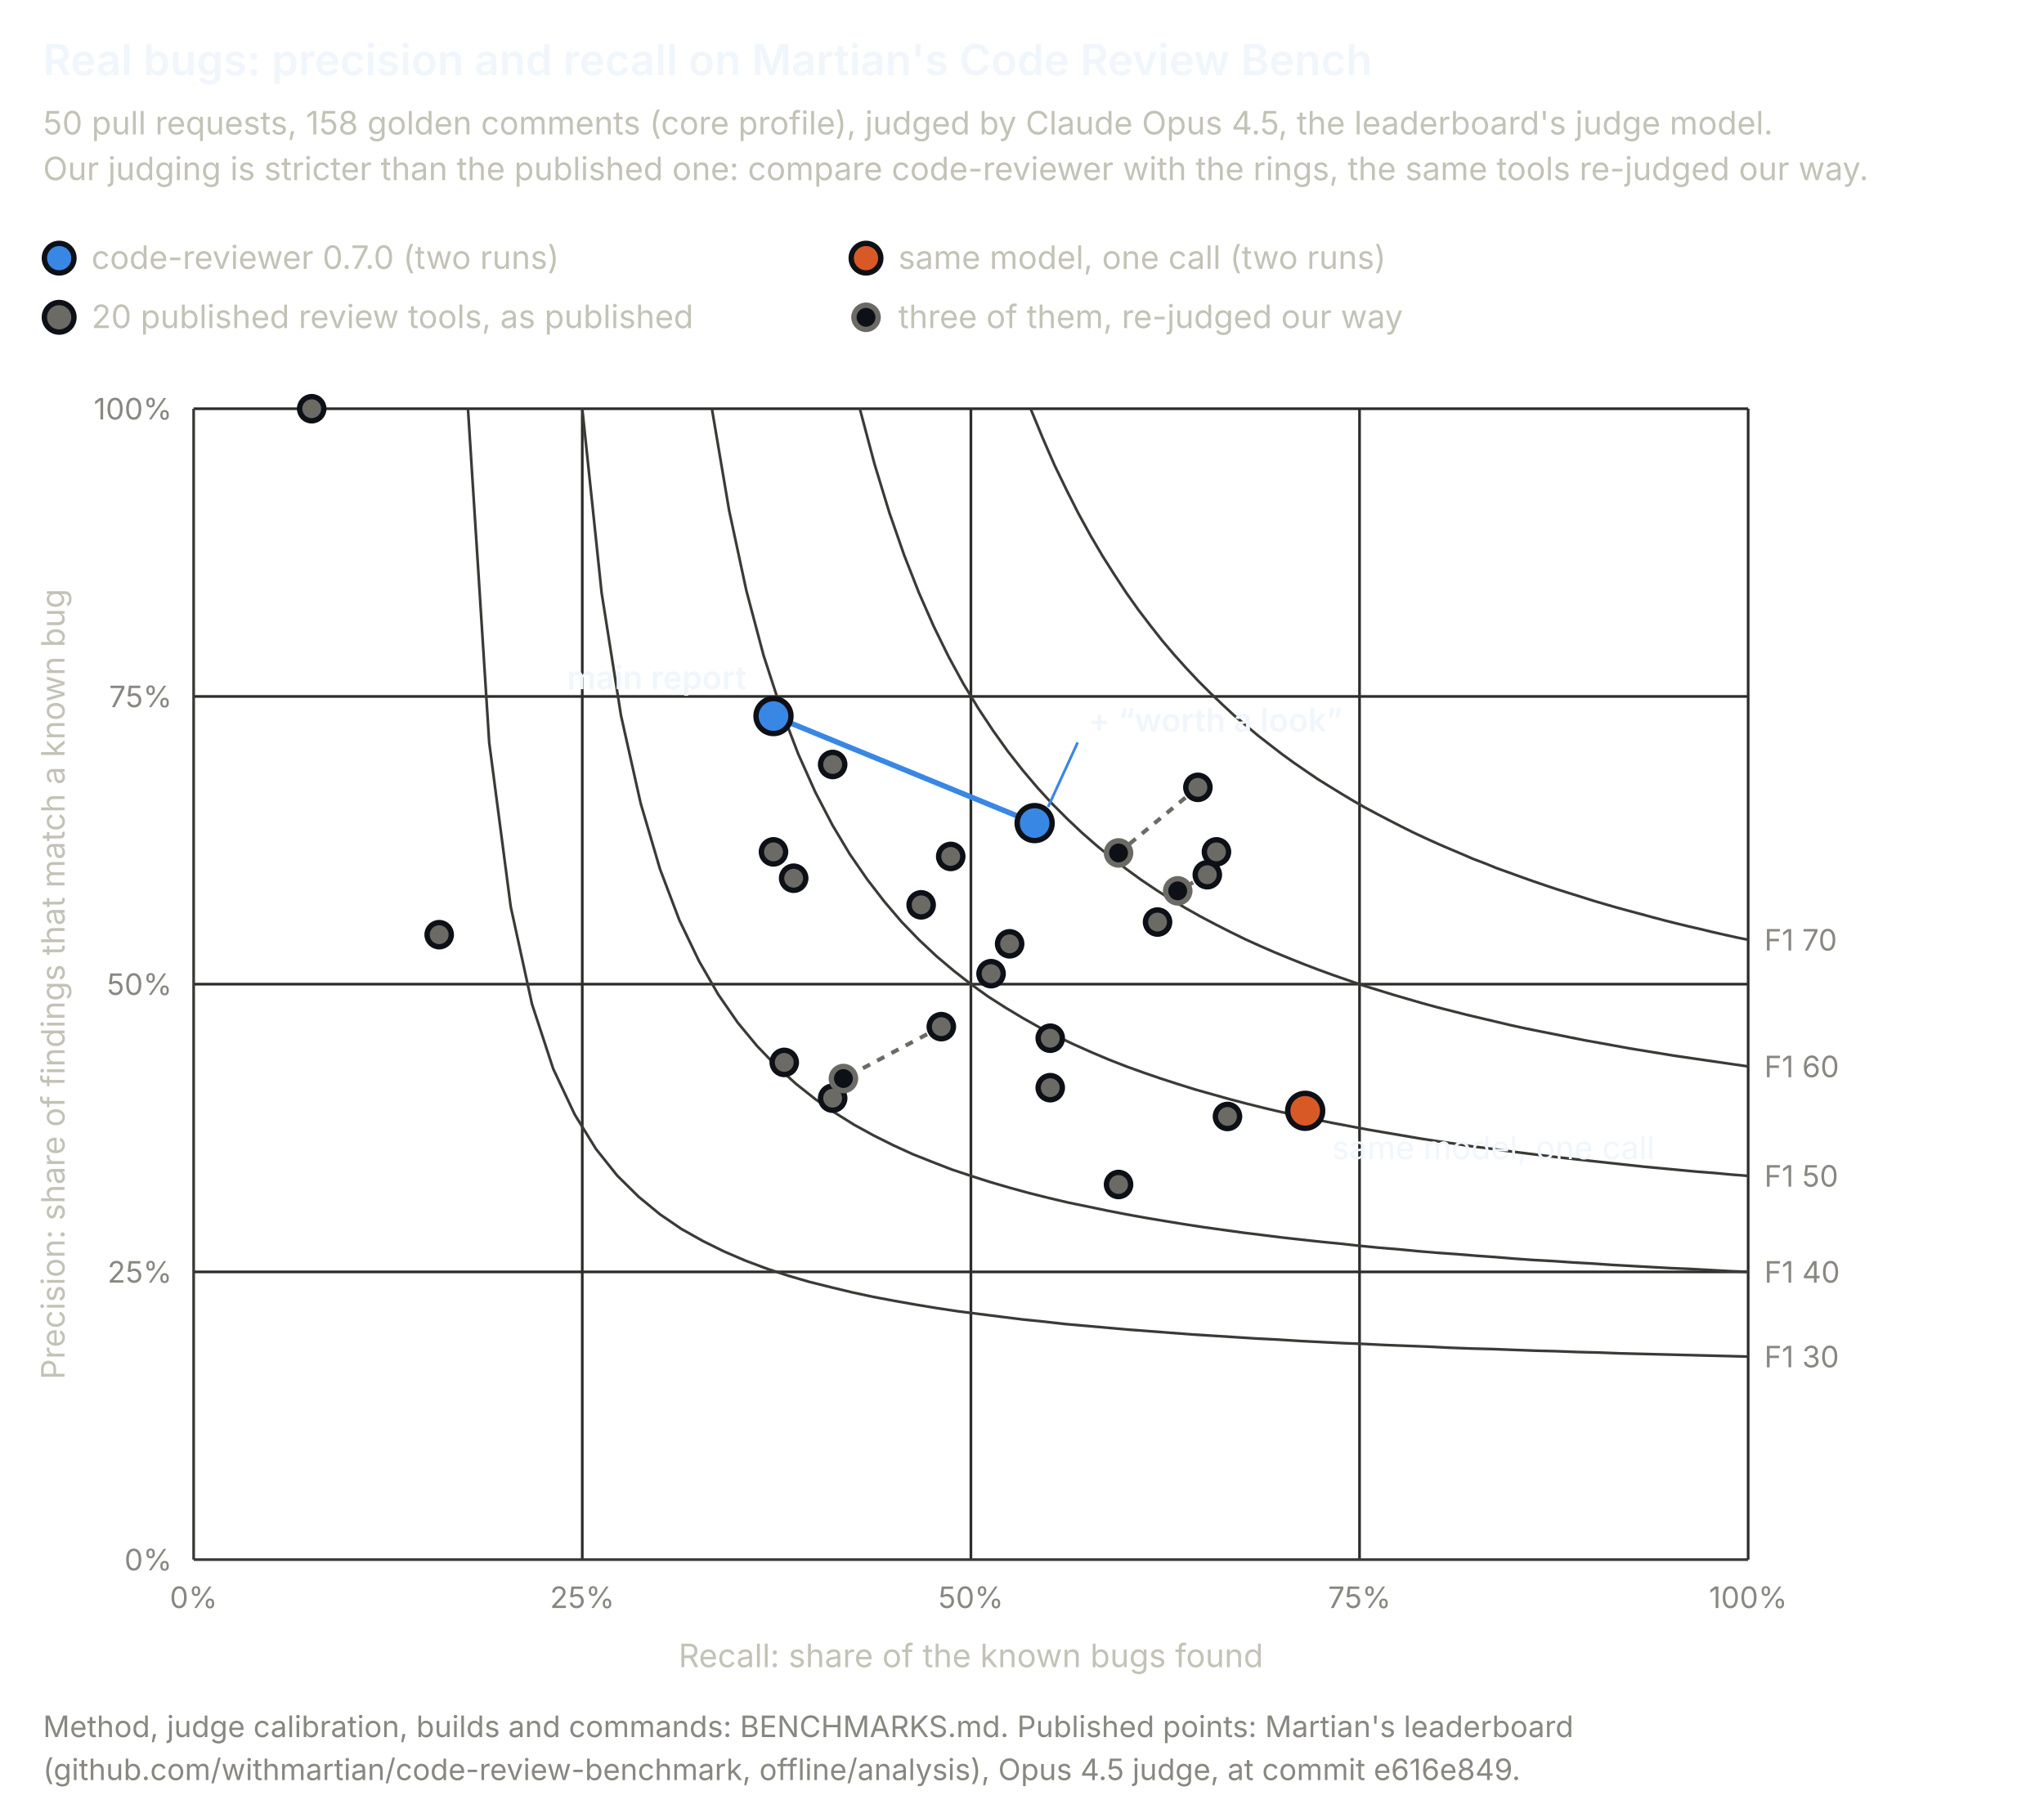
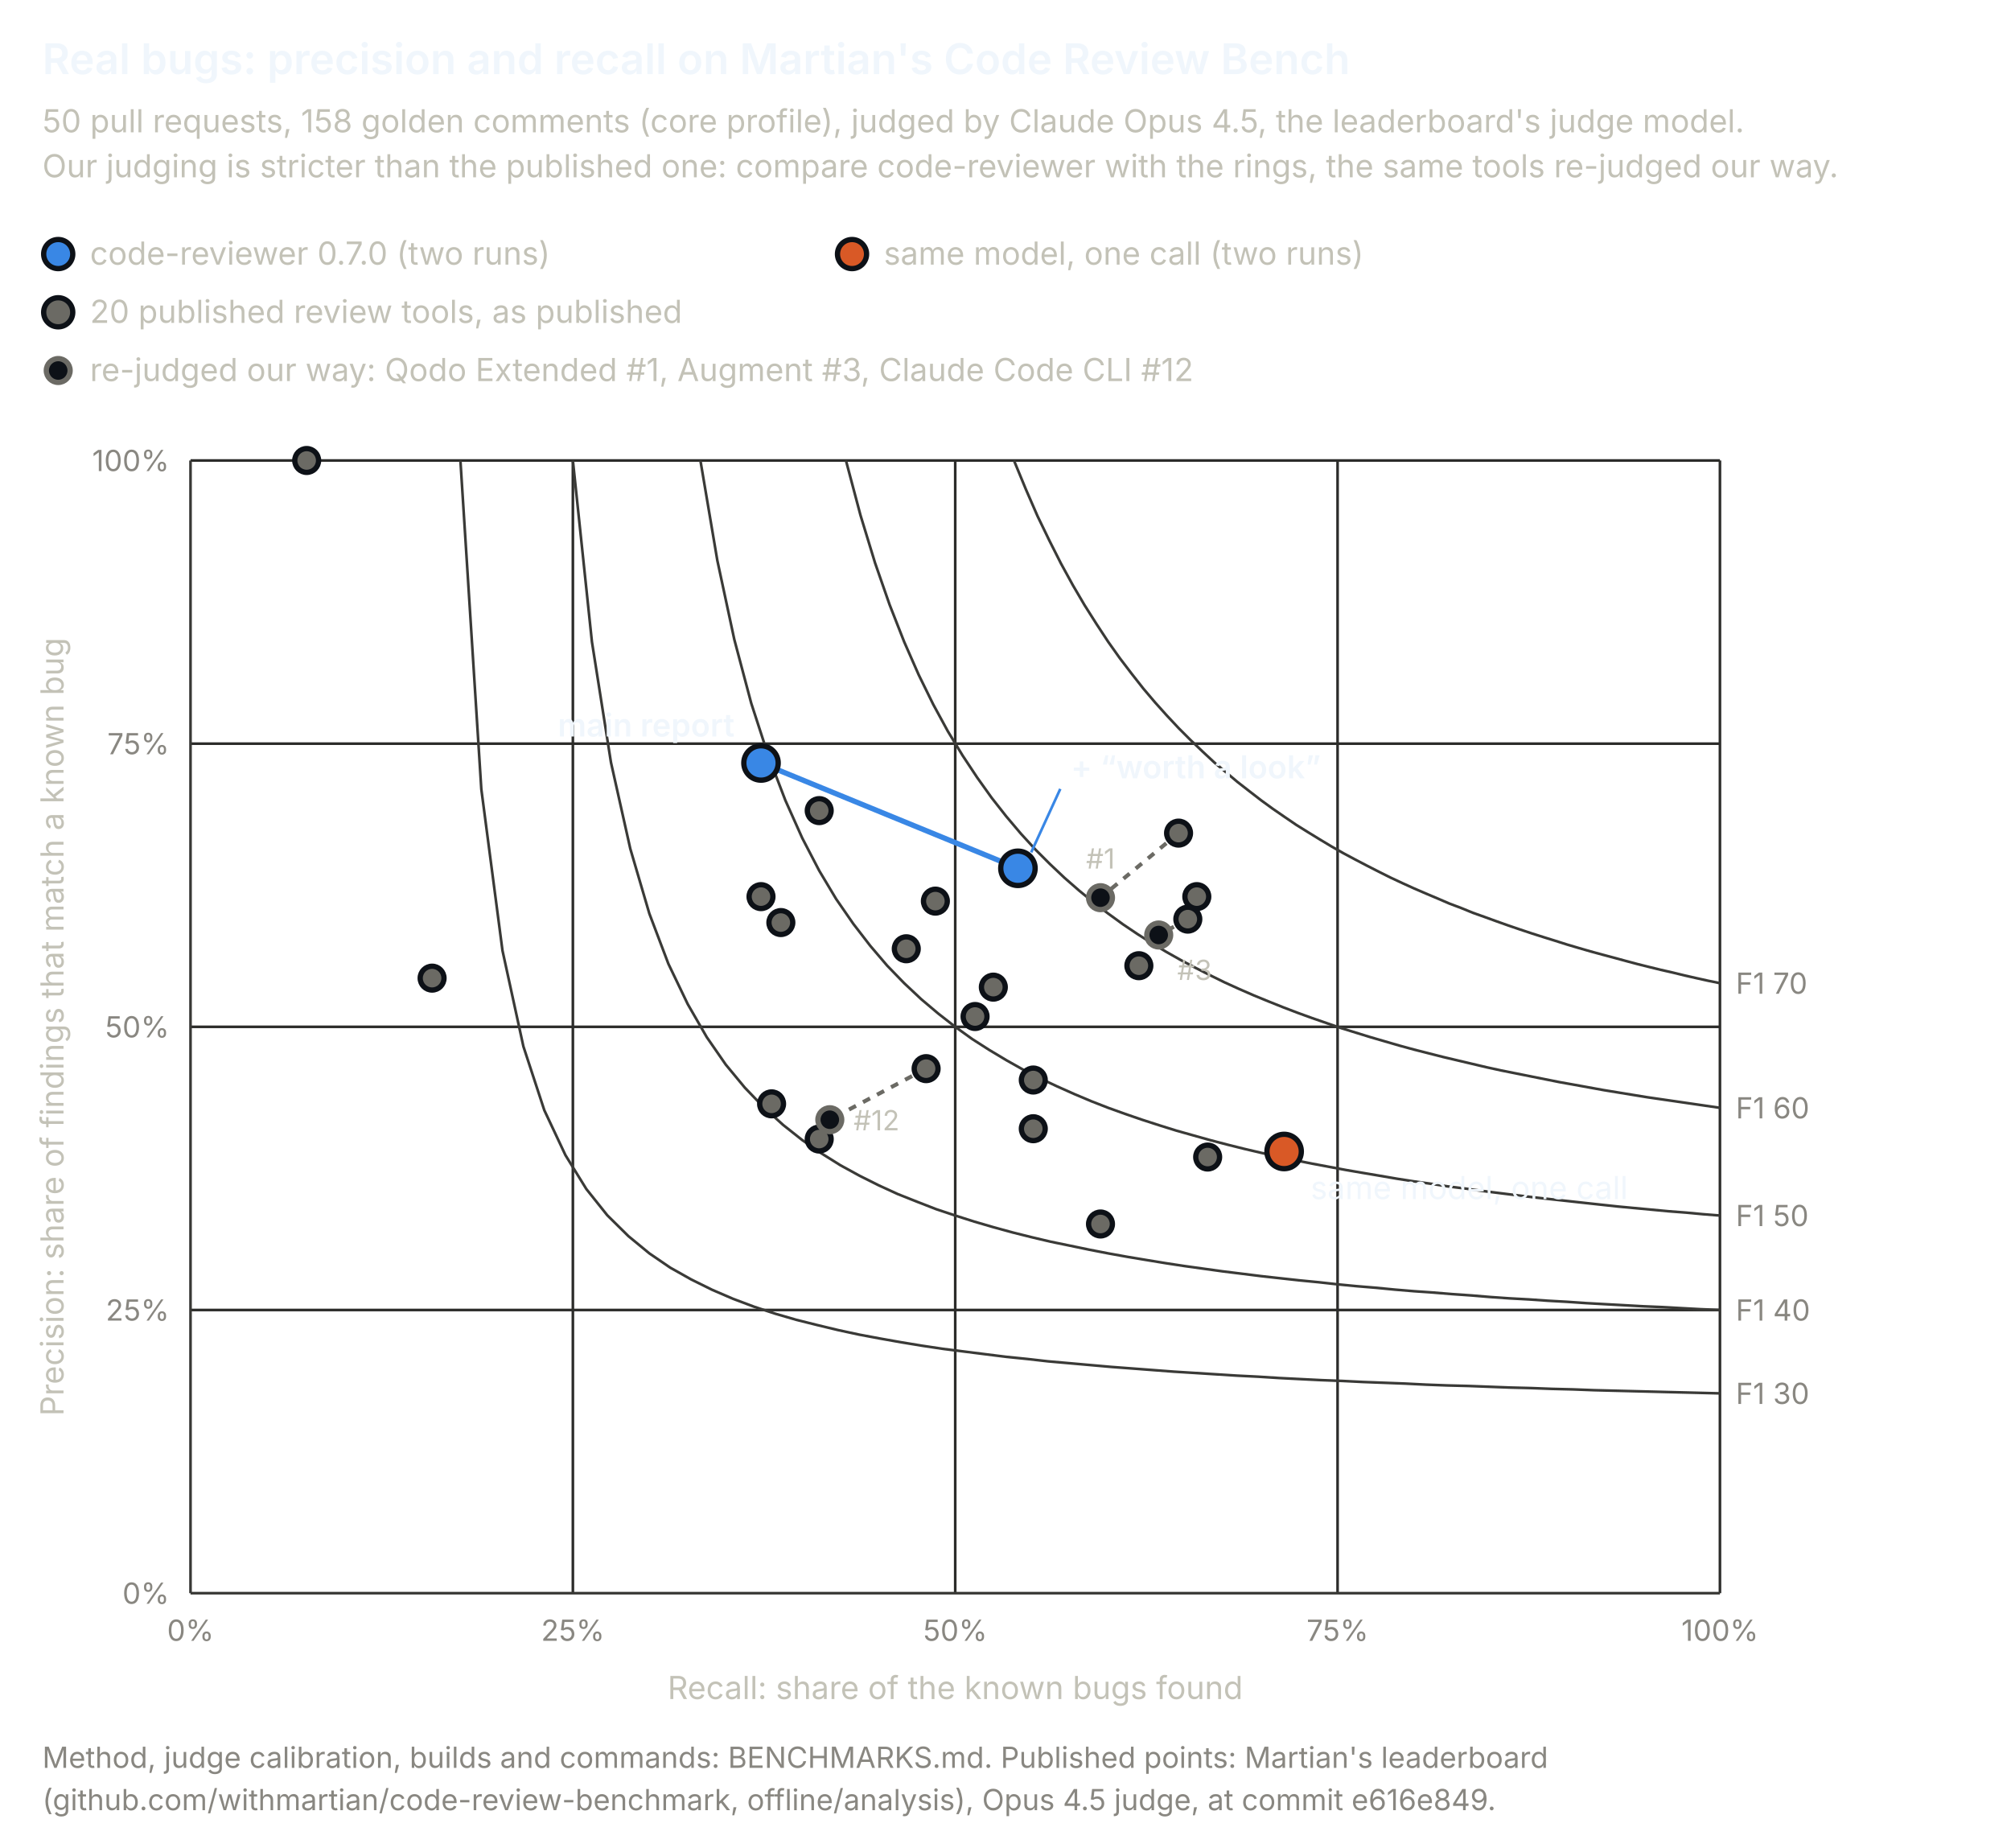
- <svg xmlns="http://www.w3.org/2000/svg" width="760" height="676" viewBox="0 0 760 676" role="img" aria-label="Precision against recall on real bugs, Martian Code Review Bench, Opus 4.5 judge: code-reviewer 0.7.0 main report 73.3 precision 37.3 recall, with worth-a-look findings 64.0 and 54.1; the same model asked once 39.0 and 71.5; 20 published tools between 32.6 and 100.0 precision as published; three of them re-judged our way: 67.1/64.6 published, 61.4/59.5 re-judged; 59.5/65.2 published, 58.1/63.3 re-judged; 46.3/48.1 published, 41.8/41.8 re-judged" font-family="system-ui, -apple-system, &quot;Segoe UI&quot;, sans-serif">
+ <svg xmlns="http://www.w3.org/2000/svg" width="760" height="698" viewBox="0 0 760 698" role="img" aria-label="Precision against recall on real bugs, Martian Code Review Bench, Opus 4.5 judge: code-reviewer 0.7.0 main report 73.3 precision 37.3 recall, with worth-a-look findings 64.0 and 54.1; the same model asked once 39.0 and 71.5; 20 published tools between 32.6 and 100.0 precision as published; re-judged our way (Qodo Extended #1, Augment #3, Claude Code CLI #12): #1 67.1/64.6 published, 61.4/59.5 re-judged; #3 59.5/65.2 published, 58.1/63.3 re-judged; #12 46.3/48.1 published, 41.8/41.8 re-judged" font-family="system-ui, -apple-system, &quot;Segoe UI&quot;, sans-serif">
  <text x="16.0" y="28.0" font-size="16" fill="#f0f6fc" font-weight="600">Real bugs: precision and recall on Martian's Code Review Bench</text>
  <text x="16.0" y="50.0" font-size="12" fill="#c3c2b7">50 pull requests, 158 golden comments (core profile), judged by Claude Opus 4.5, the leaderboard's judge model.</text>
  <text x="16.0" y="67.0" font-size="12" fill="#c3c2b7">Our judging is stricter than the published one: compare code-reviewer with the rings, the same tools re-judged our way.</text>
  <circle cx="22.0" cy="96.0" r="5.5" fill="#3987e5" stroke="#0d1117" stroke-width="2" />
  <text x="34.0" y="100.0" font-size="12" fill="#c3c2b7">code-reviewer 0.7.0 (two runs)</text>
  <circle cx="322.0" cy="96.0" r="5.5" fill="#d95926" stroke="#0d1117" stroke-width="2" />
  <text x="334.0" y="100.0" font-size="12" fill="#c3c2b7">same model, one call (two runs)</text>
  <circle cx="22.0" cy="118.0" r="5.5" fill="#6b6a64" stroke="#0d1117" stroke-width="2" />
  <text x="34.0" y="122.0" font-size="12" fill="#c3c2b7">20 published review tools, as published</text>
-   <circle cx="322.0" cy="118.0" r="4.5" fill="#0d1117" stroke="#6b6a64" stroke-width="2" />
-   <text x="334.0" y="122.0" font-size="12" fill="#c3c2b7">three of them, re-judged our way</text>
-   <line x1="216.5" y1="580" x2="216.5" y2="152" stroke="#2c2c2a" stroke-width="1" />
-   <line x1="72" y1="473.0" x2="650" y2="473.0" stroke="#2c2c2a" stroke-width="1" />
-   <line x1="361.0" y1="580" x2="361.0" y2="152" stroke="#2c2c2a" stroke-width="1" />
-   <line x1="72" y1="366.0" x2="650" y2="366.0" stroke="#2c2c2a" stroke-width="1" />
-   <line x1="505.5" y1="580" x2="505.5" y2="152" stroke="#2c2c2a" stroke-width="1" />
-   <line x1="72" y1="259.0" x2="650" y2="259.0" stroke="#2c2c2a" stroke-width="1" />
-   <line x1="650.0" y1="580" x2="650.0" y2="152" stroke="#2c2c2a" stroke-width="1" />
-   <line x1="72" y1="152.0" x2="650" y2="152.0" stroke="#2c2c2a" stroke-width="1" />
-   <line x1="72" y1="580" x2="650" y2="580" stroke="#383835" stroke-width="1" />
-   <line x1="72" y1="580" x2="72" y2="152" stroke="#383835" stroke-width="1" />
-   <text x="72.0" y="598.0" font-size="11" fill="#898781" text-anchor="middle">0%</text>
-   <text x="64.0" y="584.0" font-size="11" fill="#898781" text-anchor="end">0%</text>
-   <text x="216.5" y="598.0" font-size="11" fill="#898781" text-anchor="middle">25%</text>
-   <text x="64.0" y="477.0" font-size="11" fill="#898781" text-anchor="end">25%</text>
-   <text x="361.0" y="598.0" font-size="11" fill="#898781" text-anchor="middle">50%</text>
-   <text x="64.0" y="370.0" font-size="11" fill="#898781" text-anchor="end">50%</text>
-   <text x="505.5" y="598.0" font-size="11" fill="#898781" text-anchor="middle">75%</text>
-   <text x="64.0" y="263.0" font-size="11" fill="#898781" text-anchor="end">75%</text>
-   <text x="650.0" y="598.0" font-size="11" fill="#898781" text-anchor="middle">100%</text>
-   <text x="64.0" y="156.0" font-size="11" fill="#898781" text-anchor="end">100%</text>
-   <text x="361.0" y="620.0" font-size="12" fill="#c3c2b7" text-anchor="middle">Recall: share of the known bugs found</text>
-   <text x="24" y="366.0" font-size="12" fill="#c3c2b7" text-anchor="middle" transform="rotate(-90 24 366.0)">Precision: share of findings that match a known bug</text>
-   <polyline points="174.0,152.0 181.9,276.2 189.9,337.2 197.8,373.4 205.7,397.5 213.7,414.5 221.6,427.3 229.5,437.2 237.5,445.1 245.4,451.6 253.3,457.0 261.3,461.5 269.2,465.4 277.1,468.8 285.1,471.8 293.0,474.4 300.9,476.7 308.9,478.7 316.8,480.6 324.7,482.3 332.7,483.8 340.6,485.2 348.5,486.5 356.5,487.7 364.4,488.7 372.3,489.7 380.3,490.7 388.2,491.5 396.1,492.4 404.1,493.1 412.0,493.8 419.9,494.5 427.9,495.1 435.8,495.7 443.7,496.3 451.7,496.8 459.6,497.3 467.5,497.8 475.5,498.2 483.4,498.7 491.3,499.1 499.3,499.5 507.2,499.8 515.1,500.2 523.1,500.5 531.0,500.8 538.9,501.2 546.9,501.5 554.8,501.7 562.7,502.0 570.7,502.3 578.6,502.5 586.5,502.8 594.5,503.0 602.4,503.3 610.3,503.5 618.3,503.7 626.2,503.9 634.1,504.1 642.1,504.3 650.0,504.5" fill="none" stroke="#3a3a37" stroke-width="1" />
-   <text x="656.0" y="508.5" font-size="11" fill="#898781">F1 30</text>
-   <polyline points="216.5,152.0 223.7,220.5 230.9,266.1 238.2,298.7 245.4,323.2 252.6,342.2 259.9,357.4 267.1,369.9 274.3,380.3 281.5,389.0 288.8,396.6 296.0,403.1 303.2,408.8 310.4,413.8 317.6,418.3 324.9,422.3 332.1,425.9 339.3,429.2 346.6,432.1 353.8,434.9 361.0,437.3 368.2,439.6 375.4,441.7 382.7,443.7 389.9,445.5 397.1,447.2 404.4,448.7 411.6,450.2 418.8,451.6 426.0,452.9 433.2,454.1 440.5,455.3 447.7,456.4 454.9,457.4 462.1,458.4 469.4,459.3 476.6,460.2 483.8,461.0 491.1,461.8 498.3,462.5 505.5,463.3 512.7,464.0 520.0,464.6 527.2,465.3 534.4,465.9 541.6,466.4 548.9,467.0 556.1,467.5 563.3,468.1 570.5,468.6 577.8,469.0 585.0,469.5 592.2,469.9 599.4,470.4 606.6,470.8 613.9,471.2 621.1,471.6 628.3,471.9 635.5,472.3 642.8,472.7 650.0,473.0" fill="none" stroke="#3a3a37" stroke-width="1" />
-   <text x="656.0" y="477.0" font-size="11" fill="#898781">F1 40</text>
-   <polyline points="264.7,152.0 271.1,189.8 277.5,219.6 283.9,243.7 290.4,263.7 296.8,280.4 303.2,294.7 309.6,307.0 316.0,317.7 322.5,327.1 328.9,335.4 335.3,342.9 341.7,349.5 348.2,355.6 354.6,361.0 361.0,366.0 367.4,370.6 373.8,374.7 380.3,378.6 386.7,382.2 393.1,385.5 399.5,388.5 406.0,391.4 412.4,394.1 418.8,396.6 425.2,398.9 431.6,401.1 438.1,403.2 444.5,405.2 450.9,407.0 457.3,408.8 463.8,410.5 470.2,412.1 476.6,413.6 483.0,415.0 489.4,416.4 495.9,417.7 502.3,418.9 508.7,420.1 515.1,421.2 521.6,422.3 528.0,423.4 534.4,424.4 540.8,425.3 547.2,426.3 553.7,427.1 560.1,428.0 566.5,428.8 572.9,429.6 579.4,430.4 585.8,431.1 592.2,431.8 598.6,432.5 605.0,433.2 611.5,433.9 617.9,434.5 624.3,435.1 630.7,435.7 637.2,436.2 643.6,436.8 650.0,437.3" fill="none" stroke="#3a3a37" stroke-width="1" />
-   <text x="656.0" y="441.3" font-size="11" fill="#898781">F1 50</text>
-   <polyline points="319.7,152.0 325.2,172.7 330.7,190.7 336.2,206.5 341.7,220.5 347.2,233.0 352.7,244.2 358.2,254.3 363.8,263.5 369.3,271.8 374.8,279.5 380.3,286.5 385.8,293.0 391.3,299.0 396.8,304.5 402.3,309.7 407.8,314.5 413.3,319.0 418.8,323.2 424.3,327.2 429.8,330.9 435.3,334.4 440.8,337.7 446.3,340.8 451.8,343.7 457.3,346.5 462.8,349.2 468.3,351.7 473.8,354.1 479.4,356.4 484.9,358.6 490.4,360.7 495.9,362.7 501.4,364.6 506.9,366.5 512.4,368.2 517.9,369.9 523.4,371.5 528.9,373.1 534.4,374.6 539.9,376.0 545.4,377.4 550.9,378.7 556.4,380.0 561.9,381.3 567.4,382.5 572.9,383.6 578.4,384.7 583.9,385.8 589.4,386.9 595.0,387.9 600.5,388.9 606.0,389.9 611.5,390.8 617.0,391.7 622.5,392.6 628.0,393.4 633.5,394.2 639.0,395.0 644.5,395.8 650.0,396.6" fill="none" stroke="#3a3a37" stroke-width="1" />
-   <text x="656.0" y="400.6" font-size="11" fill="#898781">F1 60</text>
-   <polyline points="383.2,152.0 387.7,162.9 392.1,173.0 396.6,182.3 401.0,191.0 405.5,199.2 409.9,206.7 414.4,213.8 418.8,220.5 423.2,226.7 427.7,232.6 432.1,238.2 436.6,243.5 441.0,248.4 445.5,253.2 449.9,257.6 454.4,261.9 458.8,266.0 463.3,269.8 467.7,273.5 472.2,277.0 476.6,280.4 481.0,283.6 485.5,286.7 489.9,289.7 494.4,292.5 498.8,295.2 503.3,297.9 507.7,300.4 512.2,302.8 516.6,305.1 521.1,307.4 525.5,309.6 530.0,311.7 534.4,313.7 538.8,315.6 543.3,317.5 547.7,319.4 552.2,321.1 556.6,322.9 561.1,324.5 565.5,326.1 570.0,327.7 574.4,329.2 578.9,330.7 583.3,332.1 587.8,333.5 592.2,334.9 596.6,336.2 601.1,337.5 605.5,338.7 610.0,339.9 614.4,341.1 618.9,342.3 623.3,343.4 627.8,344.5 632.2,345.5 636.7,346.6 641.1,347.6 645.6,348.6 650.0,349.5" fill="none" stroke="#3a3a37" stroke-width="1" />
-   <text x="656.0" y="353.5" font-size="11" fill="#898781">F1 70</text>
-   <line x1="445.4" y1="292.8" x2="415.9" y2="317.2" stroke="#6b6a64" stroke-width="1.5" stroke-dasharray="3 3" />
-   <line x1="448.9" y1="325.3" x2="437.9" y2="331.3" stroke="#6b6a64" stroke-width="1.5" stroke-dasharray="3 3" />
-   <line x1="350.0" y1="381.8" x2="313.6" y2="401.1" stroke="#6b6a64" stroke-width="1.5" stroke-dasharray="3 3" />
-   <circle cx="445.4" cy="292.8" r="4.5" fill="#6b6a64" stroke="#0d1117" stroke-width="2" />
-   <circle cx="452.3" cy="316.8" r="4.5" fill="#6b6a64" stroke="#0d1117" stroke-width="2" />
-   <circle cx="448.9" cy="325.3" r="4.5" fill="#6b6a64" stroke="#0d1117" stroke-width="2" />
-   <circle cx="430.4" cy="342.9" r="4.5" fill="#6b6a64" stroke="#0d1117" stroke-width="2" />
-   <circle cx="353.5" cy="318.5" r="4.5" fill="#6b6a64" stroke="#0d1117" stroke-width="2" />
-   <circle cx="375.4" cy="351.0" r="4.5" fill="#6b6a64" stroke="#0d1117" stroke-width="2" />
-   <circle cx="309.6" cy="284.3" r="4.5" fill="#6b6a64" stroke="#0d1117" stroke-width="2" />
-   <circle cx="342.5" cy="336.5" r="4.5" fill="#6b6a64" stroke="#0d1117" stroke-width="2" />
-   <circle cx="368.5" cy="362.1" r="4.5" fill="#6b6a64" stroke="#0d1117" stroke-width="2" />
-   <circle cx="390.5" cy="386.1" r="4.5" fill="#6b6a64" stroke="#0d1117" stroke-width="2" />
-   <circle cx="456.4" cy="415.2" r="4.5" fill="#6b6a64" stroke="#0d1117" stroke-width="2" />
-   <circle cx="350.0" cy="381.8" r="4.5" fill="#6b6a64" stroke="#0d1117" stroke-width="2" />
-   <circle cx="390.5" cy="404.5" r="4.5" fill="#6b6a64" stroke="#0d1117" stroke-width="2" />
-   <circle cx="295.1" cy="326.6" r="4.5" fill="#6b6a64" stroke="#0d1117" stroke-width="2" />
-   <circle cx="287.6" cy="316.8" r="4.5" fill="#6b6a64" stroke="#0d1117" stroke-width="2" />
-   <circle cx="415.9" cy="440.5" r="4.5" fill="#6b6a64" stroke="#0d1117" stroke-width="2" />
-   <circle cx="309.6" cy="408.4" r="4.5" fill="#6b6a64" stroke="#0d1117" stroke-width="2" />
-   <circle cx="291.6" cy="395.1" r="4.5" fill="#6b6a64" stroke="#0d1117" stroke-width="2" />
-   <circle cx="163.3" cy="347.6" r="4.5" fill="#6b6a64" stroke="#0d1117" stroke-width="2" />
-   <circle cx="115.9" cy="152.0" r="4.5" fill="#6b6a64" stroke="#0d1117" stroke-width="2" />
-   <circle cx="415.9" cy="317.2" r="4.5" fill="#0d1117" stroke="#6b6a64" stroke-width="2" />
-   <circle cx="437.9" cy="331.3" r="4.5" fill="#0d1117" stroke="#6b6a64" stroke-width="2" />
-   <circle cx="313.6" cy="401.1" r="4.5" fill="#0d1117" stroke="#6b6a64" stroke-width="2" />
-   <line x1="287.6" y1="266.3" x2="384.7" y2="306.1" stroke="#3987e5" stroke-width="2" />
-   <circle cx="287.6" cy="266.3" r="6.5" fill="#3987e5" stroke="#0d1117" stroke-width="2" />
-   <circle cx="384.7" cy="306.1" r="6.5" fill="#3987e5" stroke="#0d1117" stroke-width="2" />
-   <circle cx="485.3" cy="413.1" r="6.5" fill="#d95926" stroke="#0d1117" stroke-width="2" />
-   <text x="277.6" y="256.3" font-size="12" fill="#f0f6fc" text-anchor="end" font-weight="600">main report</text>
-   <line x1="389.7" y1="300.1" x2="400.7" y2="276.1" stroke="#3987e5" stroke-width="1" />
-   <text x="404.7" y="272.1" font-size="12" fill="#f0f6fc" font-weight="600">+ “worth a look”</text>
-   <text x="495.3" y="431.1" font-size="12" fill="#f0f6fc">same model, one call</text>
-   <text x="16.0" y="646.0" font-size="11" fill="#898781">Method, judge calibration, builds and commands: BENCHMARKS.md. Published points: Martian's leaderboard</text>
-   <text x="16.0" y="662.0" font-size="11" fill="#898781">(github.com/withmartian/code-review-benchmark, offline/analysis), Opus 4.5 judge, at commit e616e849.</text>
+   <circle cx="22.0" cy="140.0" r="4.5" fill="#0d1117" stroke="#6b6a64" stroke-width="2" />
+   <text x="34.0" y="144.0" font-size="12" fill="#c3c2b7">re-judged our way: Qodo Extended #1, Augment #3, Claude Code CLI #12</text>
+   <line x1="216.5" y1="602" x2="216.5" y2="174" stroke="#2c2c2a" stroke-width="1" />
+   <line x1="72" y1="495.0" x2="650" y2="495.0" stroke="#2c2c2a" stroke-width="1" />
+   <line x1="361.0" y1="602" x2="361.0" y2="174" stroke="#2c2c2a" stroke-width="1" />
+   <line x1="72" y1="388.0" x2="650" y2="388.0" stroke="#2c2c2a" stroke-width="1" />
+   <line x1="505.5" y1="602" x2="505.5" y2="174" stroke="#2c2c2a" stroke-width="1" />
+   <line x1="72" y1="281.0" x2="650" y2="281.0" stroke="#2c2c2a" stroke-width="1" />
+   <line x1="650.0" y1="602" x2="650.0" y2="174" stroke="#2c2c2a" stroke-width="1" />
+   <line x1="72" y1="174.0" x2="650" y2="174.0" stroke="#2c2c2a" stroke-width="1" />
+   <line x1="72" y1="602" x2="650" y2="602" stroke="#383835" stroke-width="1" />
+   <line x1="72" y1="602" x2="72" y2="174" stroke="#383835" stroke-width="1" />
+   <text x="72.0" y="620.0" font-size="11" fill="#898781" text-anchor="middle">0%</text>
+   <text x="64.0" y="606.0" font-size="11" fill="#898781" text-anchor="end">0%</text>
+   <text x="216.5" y="620.0" font-size="11" fill="#898781" text-anchor="middle">25%</text>
+   <text x="64.0" y="499.0" font-size="11" fill="#898781" text-anchor="end">25%</text>
+   <text x="361.0" y="620.0" font-size="11" fill="#898781" text-anchor="middle">50%</text>
+   <text x="64.0" y="392.0" font-size="11" fill="#898781" text-anchor="end">50%</text>
+   <text x="505.5" y="620.0" font-size="11" fill="#898781" text-anchor="middle">75%</text>
+   <text x="64.0" y="285.0" font-size="11" fill="#898781" text-anchor="end">75%</text>
+   <text x="650.0" y="620.0" font-size="11" fill="#898781" text-anchor="middle">100%</text>
+   <text x="64.0" y="178.0" font-size="11" fill="#898781" text-anchor="end">100%</text>
+   <text x="361.0" y="642.0" font-size="12" fill="#c3c2b7" text-anchor="middle">Recall: share of the known bugs found</text>
+   <text x="24" y="388.0" font-size="12" fill="#c3c2b7" text-anchor="middle" transform="rotate(-90 24 388.0)">Precision: share of findings that match a known bug</text>
+   <polyline points="174.0,174.0 181.9,298.2 189.9,359.2 197.8,395.4 205.7,419.5 213.7,436.5 221.6,449.3 229.5,459.2 237.5,467.1 245.4,473.6 253.3,479.0 261.3,483.5 269.2,487.4 277.1,490.8 285.1,493.8 293.0,496.4 300.9,498.7 308.9,500.7 316.8,502.6 324.7,504.3 332.7,505.8 340.6,507.2 348.5,508.5 356.5,509.7 364.4,510.7 372.3,511.7 380.3,512.7 388.2,513.5 396.1,514.4 404.1,515.1 412.0,515.8 419.9,516.5 427.9,517.1 435.8,517.7 443.7,518.3 451.7,518.8 459.6,519.3 467.5,519.8 475.5,520.2 483.4,520.7 491.3,521.1 499.3,521.5 507.2,521.8 515.1,522.2 523.1,522.5 531.0,522.8 538.9,523.2 546.9,523.5 554.8,523.7 562.7,524.0 570.7,524.3 578.6,524.5 586.5,524.8 594.5,525.0 602.4,525.3 610.3,525.5 618.3,525.7 626.2,525.9 634.1,526.1 642.1,526.3 650.0,526.5" fill="none" stroke="#3a3a37" stroke-width="1" />
+   <text x="656.0" y="530.5" font-size="11" fill="#898781">F1 30</text>
+   <polyline points="216.5,174.0 223.7,242.5 230.9,288.1 238.2,320.7 245.4,345.2 252.6,364.2 259.9,379.4 267.1,391.9 274.3,402.3 281.5,411.0 288.8,418.6 296.0,425.1 303.2,430.8 310.4,435.8 317.6,440.3 324.9,444.3 332.1,447.9 339.3,451.2 346.6,454.1 353.8,456.9 361.0,459.3 368.2,461.6 375.4,463.7 382.7,465.7 389.9,467.5 397.1,469.2 404.4,470.7 411.6,472.2 418.8,473.6 426.0,474.9 433.2,476.1 440.5,477.3 447.7,478.4 454.9,479.4 462.1,480.4 469.4,481.3 476.6,482.2 483.8,483.0 491.1,483.8 498.3,484.5 505.5,485.3 512.7,486.0 520.0,486.6 527.2,487.3 534.4,487.9 541.6,488.4 548.9,489.0 556.1,489.5 563.3,490.1 570.5,490.6 577.8,491.0 585.0,491.5 592.2,491.9 599.4,492.4 606.6,492.8 613.9,493.2 621.1,493.6 628.3,493.9 635.5,494.3 642.8,494.7 650.0,495.0" fill="none" stroke="#3a3a37" stroke-width="1" />
+   <text x="656.0" y="499.0" font-size="11" fill="#898781">F1 40</text>
+   <polyline points="264.7,174.0 271.1,211.8 277.5,241.6 283.9,265.7 290.4,285.7 296.8,302.4 303.2,316.7 309.6,329.0 316.0,339.7 322.5,349.1 328.9,357.4 335.3,364.9 341.7,371.5 348.2,377.6 354.6,383.0 361.0,388.0 367.4,392.6 373.8,396.7 380.3,400.6 386.7,404.2 393.1,407.5 399.5,410.5 406.0,413.4 412.4,416.1 418.8,418.6 425.2,420.9 431.6,423.1 438.1,425.2 444.5,427.2 450.9,429.0 457.3,430.8 463.8,432.5 470.2,434.1 476.6,435.6 483.0,437.0 489.4,438.4 495.9,439.7 502.3,440.9 508.7,442.1 515.1,443.2 521.6,444.3 528.0,445.4 534.4,446.4 540.8,447.3 547.2,448.3 553.7,449.1 560.1,450.0 566.5,450.8 572.9,451.6 579.4,452.4 585.8,453.1 592.2,453.8 598.6,454.5 605.0,455.2 611.5,455.9 617.9,456.5 624.3,457.1 630.7,457.7 637.2,458.2 643.6,458.8 650.0,459.3" fill="none" stroke="#3a3a37" stroke-width="1" />
+   <text x="656.0" y="463.3" font-size="11" fill="#898781">F1 50</text>
+   <polyline points="319.7,174.0 325.2,194.7 330.7,212.7 336.2,228.5 341.7,242.5 347.2,255.0 352.7,266.2 358.2,276.3 363.8,285.5 369.3,293.8 374.8,301.5 380.3,308.5 385.8,315.0 391.3,321.0 396.8,326.5 402.3,331.7 407.8,336.5 413.3,341.0 418.8,345.2 424.3,349.2 429.8,352.9 435.3,356.4 440.8,359.7 446.3,362.8 451.8,365.7 457.3,368.5 462.8,371.2 468.3,373.7 473.8,376.1 479.4,378.4 484.9,380.6 490.4,382.7 495.9,384.7 501.4,386.6 506.9,388.5 512.4,390.2 517.9,391.9 523.4,393.5 528.9,395.1 534.4,396.6 539.9,398.0 545.4,399.4 550.9,400.7 556.4,402.0 561.9,403.3 567.4,404.5 572.9,405.6 578.4,406.7 583.9,407.8 589.4,408.9 595.0,409.9 600.5,410.9 606.0,411.9 611.5,412.8 617.0,413.7 622.5,414.6 628.0,415.4 633.5,416.2 639.0,417.0 644.5,417.8 650.0,418.6" fill="none" stroke="#3a3a37" stroke-width="1" />
+   <text x="656.0" y="422.6" font-size="11" fill="#898781">F1 60</text>
+   <polyline points="383.2,174.0 387.7,184.9 392.1,195.0 396.6,204.3 401.0,213.0 405.5,221.2 409.9,228.7 414.4,235.8 418.8,242.5 423.2,248.7 427.7,254.6 432.1,260.2 436.6,265.5 441.0,270.4 445.5,275.2 449.9,279.6 454.4,283.9 458.8,288.0 463.3,291.8 467.7,295.5 472.2,299.0 476.6,302.4 481.0,305.6 485.5,308.7 489.9,311.7 494.4,314.5 498.8,317.2 503.3,319.9 507.7,322.4 512.2,324.8 516.6,327.1 521.1,329.4 525.5,331.6 530.0,333.7 534.4,335.7 538.8,337.6 543.3,339.5 547.7,341.4 552.2,343.1 556.6,344.9 561.1,346.5 565.5,348.1 570.0,349.7 574.4,351.2 578.9,352.7 583.3,354.1 587.8,355.5 592.2,356.9 596.6,358.2 601.1,359.5 605.5,360.7 610.0,361.9 614.4,363.1 618.9,364.3 623.3,365.4 627.8,366.5 632.2,367.5 636.7,368.6 641.1,369.6 645.6,370.6 650.0,371.5" fill="none" stroke="#3a3a37" stroke-width="1" />
+   <text x="656.0" y="375.5" font-size="11" fill="#898781">F1 70</text>
+   <line x1="445.4" y1="314.8" x2="415.9" y2="339.2" stroke="#6b6a64" stroke-width="1.5" stroke-dasharray="3 3" />
+   <line x1="448.9" y1="347.3" x2="437.9" y2="353.3" stroke="#6b6a64" stroke-width="1.5" stroke-dasharray="3 3" />
+   <line x1="350.0" y1="403.8" x2="313.6" y2="423.1" stroke="#6b6a64" stroke-width="1.5" stroke-dasharray="3 3" />
+   <circle cx="445.4" cy="314.8" r="4.5" fill="#6b6a64" stroke="#0d1117" stroke-width="2" />
+   <circle cx="452.3" cy="338.8" r="4.5" fill="#6b6a64" stroke="#0d1117" stroke-width="2" />
+   <circle cx="448.9" cy="347.3" r="4.5" fill="#6b6a64" stroke="#0d1117" stroke-width="2" />
+   <circle cx="430.4" cy="364.9" r="4.5" fill="#6b6a64" stroke="#0d1117" stroke-width="2" />
+   <circle cx="353.5" cy="340.5" r="4.5" fill="#6b6a64" stroke="#0d1117" stroke-width="2" />
+   <circle cx="375.4" cy="373.0" r="4.5" fill="#6b6a64" stroke="#0d1117" stroke-width="2" />
+   <circle cx="309.6" cy="306.3" r="4.5" fill="#6b6a64" stroke="#0d1117" stroke-width="2" />
+   <circle cx="342.5" cy="358.5" r="4.5" fill="#6b6a64" stroke="#0d1117" stroke-width="2" />
+   <circle cx="368.5" cy="384.1" r="4.5" fill="#6b6a64" stroke="#0d1117" stroke-width="2" />
+   <circle cx="390.5" cy="408.1" r="4.5" fill="#6b6a64" stroke="#0d1117" stroke-width="2" />
+   <circle cx="456.4" cy="437.2" r="4.5" fill="#6b6a64" stroke="#0d1117" stroke-width="2" />
+   <circle cx="350.0" cy="403.8" r="4.5" fill="#6b6a64" stroke="#0d1117" stroke-width="2" />
+   <circle cx="390.5" cy="426.5" r="4.5" fill="#6b6a64" stroke="#0d1117" stroke-width="2" />
+   <circle cx="295.1" cy="348.6" r="4.5" fill="#6b6a64" stroke="#0d1117" stroke-width="2" />
+   <circle cx="287.6" cy="338.8" r="4.5" fill="#6b6a64" stroke="#0d1117" stroke-width="2" />
+   <circle cx="415.9" cy="462.5" r="4.5" fill="#6b6a64" stroke="#0d1117" stroke-width="2" />
+   <circle cx="309.6" cy="430.4" r="4.5" fill="#6b6a64" stroke="#0d1117" stroke-width="2" />
+   <circle cx="291.6" cy="417.1" r="4.5" fill="#6b6a64" stroke="#0d1117" stroke-width="2" />
+   <circle cx="163.3" cy="369.6" r="4.5" fill="#6b6a64" stroke="#0d1117" stroke-width="2" />
+   <circle cx="115.9" cy="174.0" r="4.5" fill="#6b6a64" stroke="#0d1117" stroke-width="2" />
+   <circle cx="415.9" cy="339.2" r="4.5" fill="#0d1117" stroke="#6b6a64" stroke-width="2" />
+   <text x="415.9" y="328.2" font-size="10.5" fill="#c3c2b7" text-anchor="middle">#1</text>
+   <circle cx="437.9" cy="353.3" r="4.5" fill="#0d1117" stroke="#6b6a64" stroke-width="2" />
+   <text x="444.9" y="370.3" font-size="10.5" fill="#c3c2b7" text-anchor="start">#3</text>
+   <circle cx="313.6" cy="423.1" r="4.5" fill="#0d1117" stroke="#6b6a64" stroke-width="2" />
+   <text x="322.6" y="427.1" font-size="10.5" fill="#c3c2b7" text-anchor="start">#12</text>
+   <line x1="287.6" y1="288.3" x2="384.7" y2="328.1" stroke="#3987e5" stroke-width="2" />
+   <circle cx="287.6" cy="288.3" r="6.5" fill="#3987e5" stroke="#0d1117" stroke-width="2" />
+   <circle cx="384.7" cy="328.1" r="6.5" fill="#3987e5" stroke="#0d1117" stroke-width="2" />
+   <circle cx="485.3" cy="435.1" r="6.5" fill="#d95926" stroke="#0d1117" stroke-width="2" />
+   <text x="277.6" y="278.3" font-size="12" fill="#f0f6fc" text-anchor="end" font-weight="600">main report</text>
+   <line x1="389.7" y1="322.1" x2="400.7" y2="298.1" stroke="#3987e5" stroke-width="1" />
+   <text x="404.7" y="294.1" font-size="12" fill="#f0f6fc" font-weight="600">+ “worth a look”</text>
+   <text x="495.3" y="453.1" font-size="12" fill="#f0f6fc">same model, one call</text>
+   <text x="16.0" y="668.0" font-size="11" fill="#898781">Method, judge calibration, builds and commands: BENCHMARKS.md. Published points: Martian's leaderboard</text>
+   <text x="16.0" y="684.0" font-size="11" fill="#898781">(github.com/withmartian/code-review-benchmark, offline/analysis), Opus 4.5 judge, at commit e616e849.</text>
</svg>
